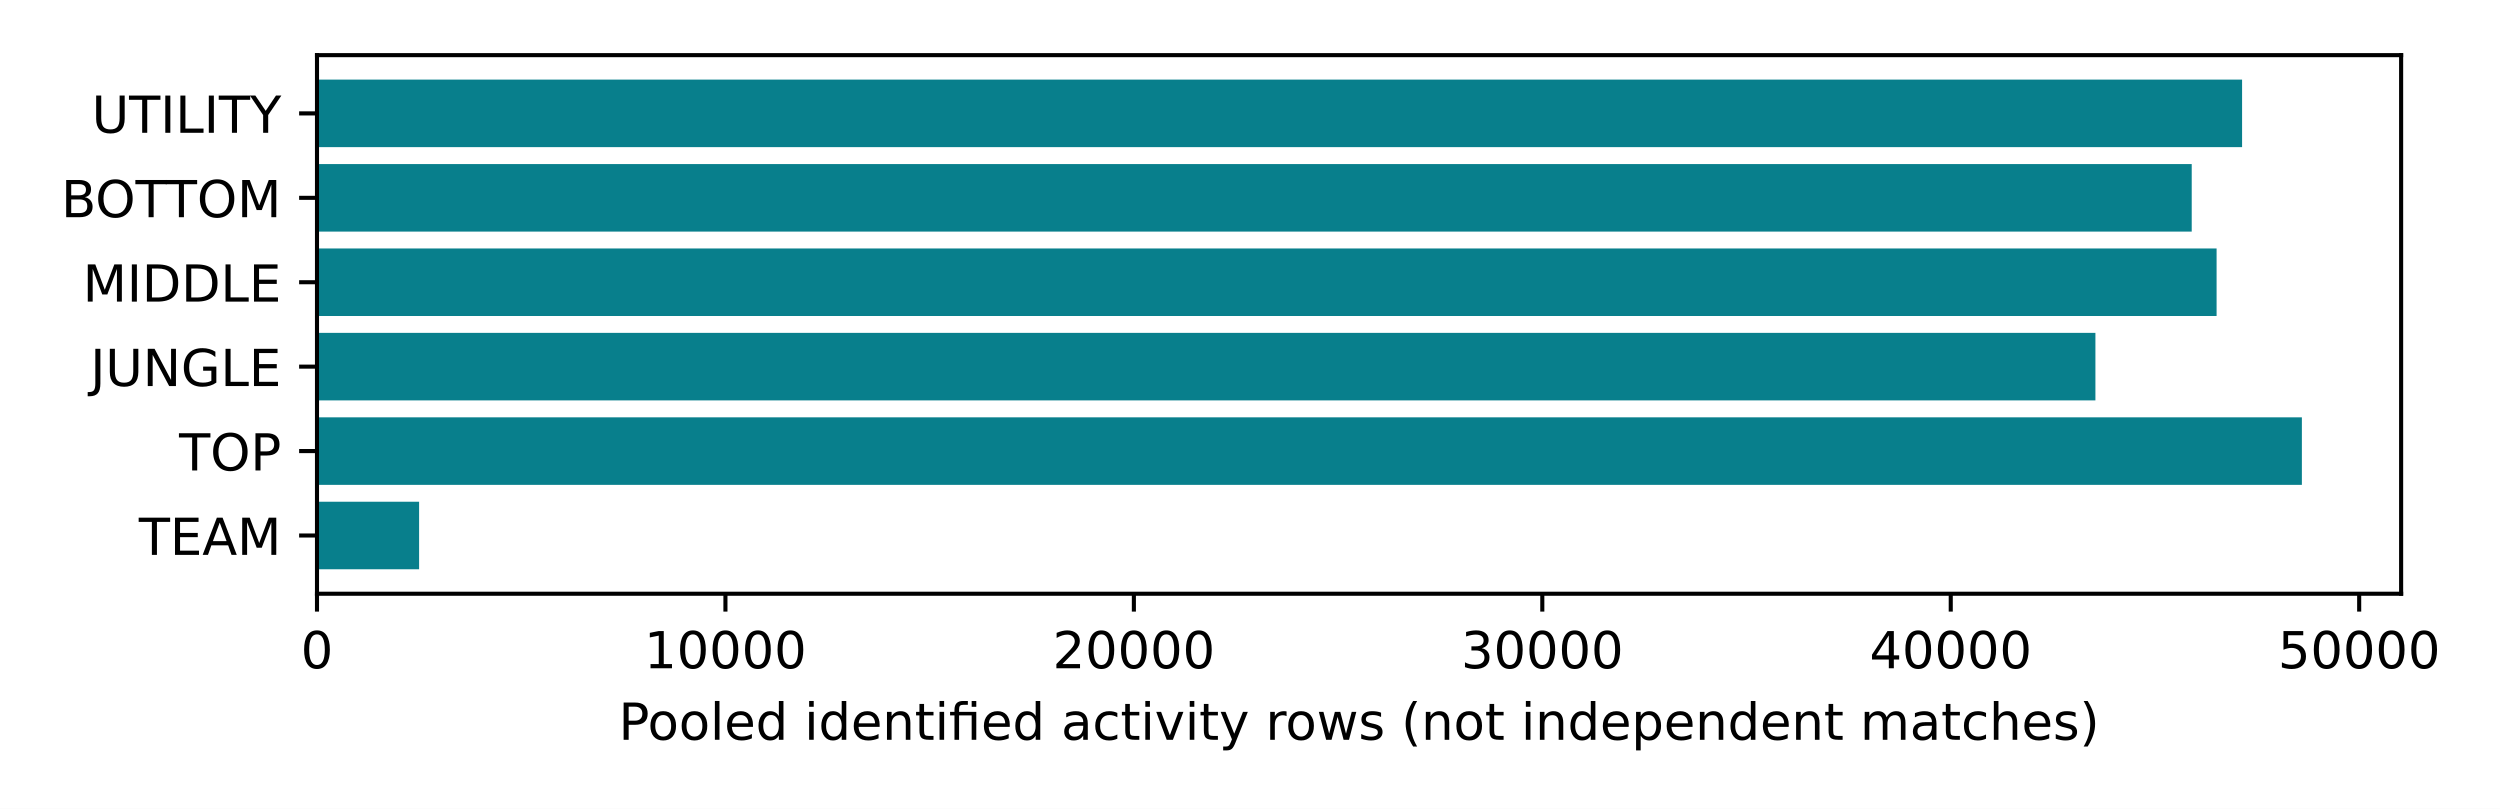
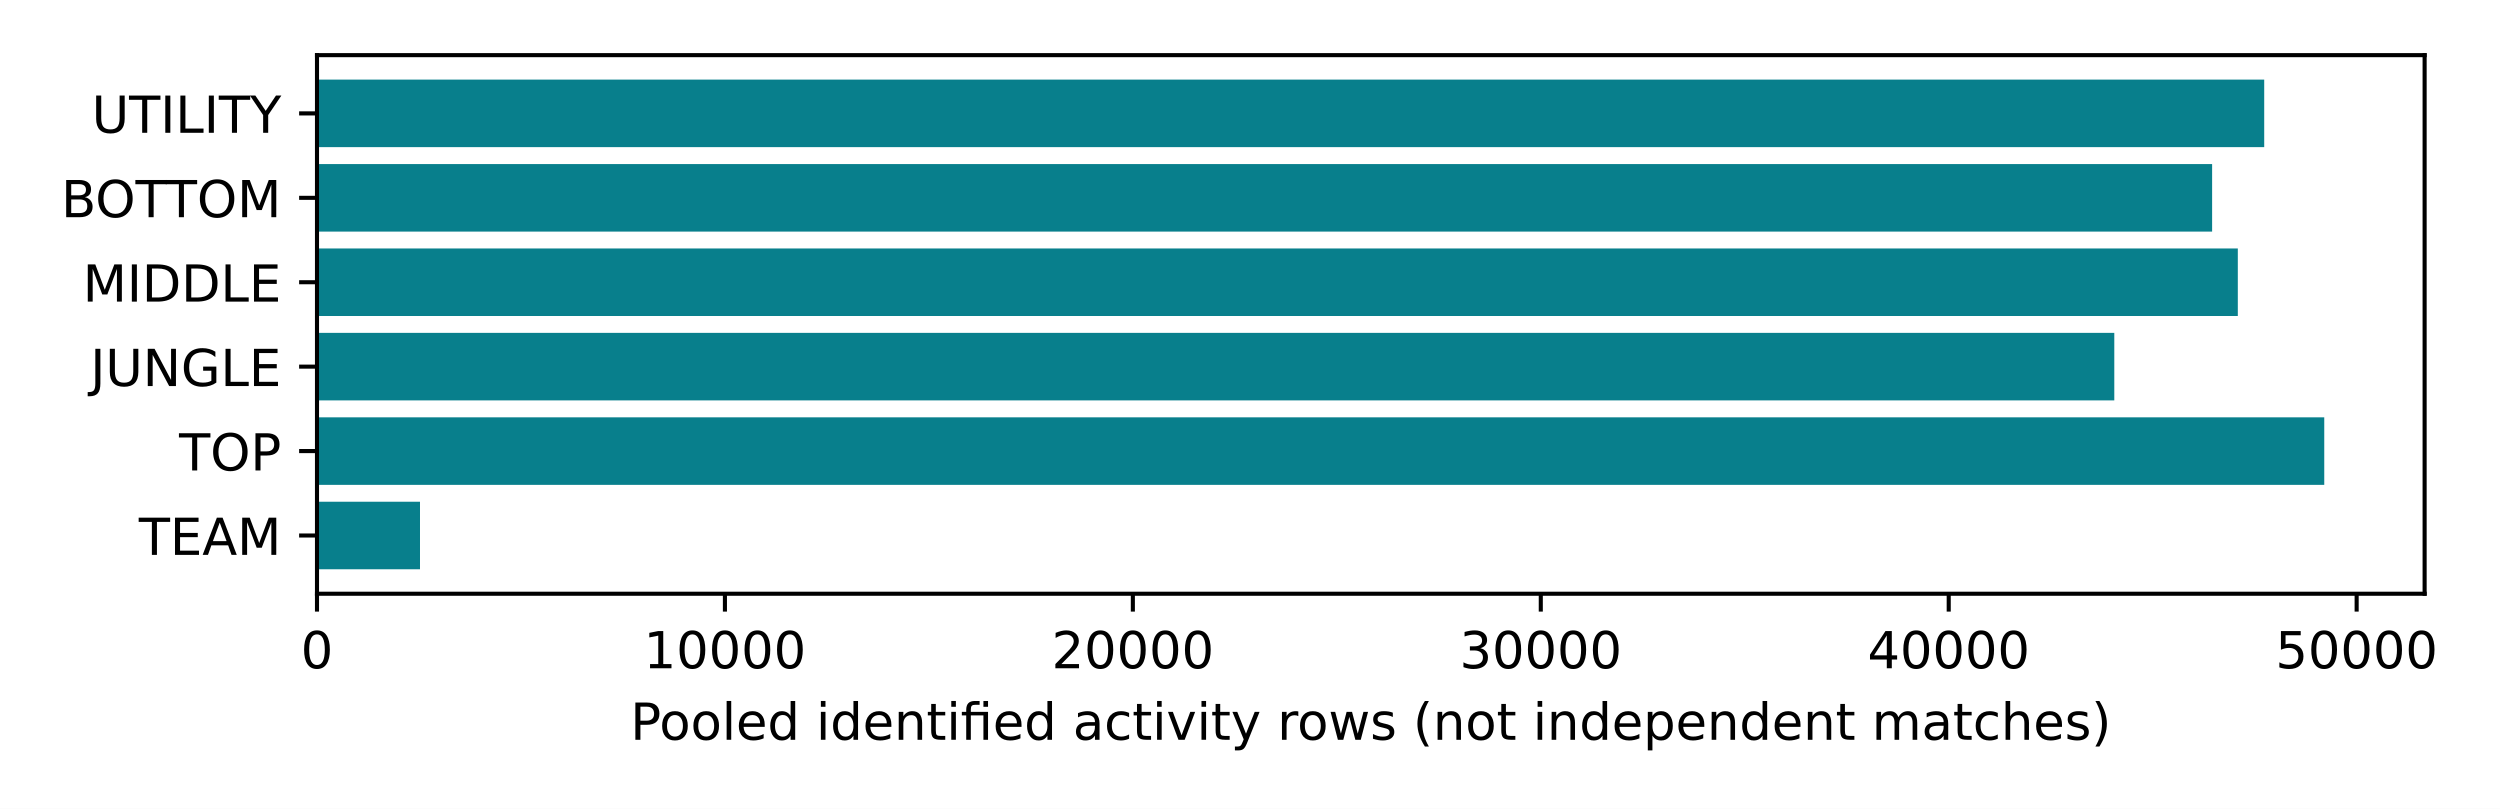
<svg xmlns="http://www.w3.org/2000/svg" xmlns:xlink="http://www.w3.org/1999/xlink" width="489.6pt" height="158.4pt" viewBox="0 0 489.6 158.4" version="1.1">
  <defs>
    <style type="text/css">*{stroke-linejoin: round; stroke-linecap: butt}</style>
  </defs>
  <g id="figure_1">
    <g id="patch_1">
-       <path d="M 0 158.4  L 489.6 158.4  L 489.6 0  L 0 0  z " style="fill: #ffffff" />
+       <path d="M 0 158.4 L 489.6 158.4 L 489.6 0 L 0 0 z " style="fill: #ffffff" />
    </g>
    <g id="axes_1">
      <g id="patch_2">
-         <path d="M 62.08 116.278  L 470.236 116.278  L 470.236 10.8  L 62.08 10.8  z " style="fill: #ffffff" />
+         <path d="M 62.08 116.278 L 474.837 116.278 L 474.837 10.8 L 62.08 10.8 z " style="fill: #ffffff" />
      </g>
      <g id="patch_3">
-         <path d="M 62.08 111.483  L 82.077 111.483  L 82.077 98.257  L 62.08 98.257  z " clip-path="url(#p1e06b8dd03)" style="fill: #087f8c" />
+         <path d="M 62.08 111.483 L 82.252 111.483 L 82.252 98.257 L 62.08 98.257 z " clip-path="url(#p175fd7bb13)" style="fill: #087f8c" />
      </g>
      <g id="patch_4">
-         <path d="M 62.08 94.951  L 450.8 94.951  L 450.8 81.725  L 62.08 81.725  z " clip-path="url(#p1e06b8dd03)" style="fill: #087f8c" />
+         <path d="M 62.08 94.951 L 455.182 94.951 L 455.182 81.725 L 62.08 81.725 z " clip-path="url(#p175fd7bb13)" style="fill: #087f8c" />
      </g>
      <g id="patch_5">
-         <path d="M 62.08 78.418  L 410.366 78.418  L 410.366 65.192  L 62.08 65.192  z " clip-path="url(#p1e06b8dd03)" style="fill: #087f8c" />
+         <path d="M 62.08 78.418 L 414.063 78.418 L 414.063 65.192 L 62.08 65.192 z " clip-path="url(#p175fd7bb13)" style="fill: #087f8c" />
      </g>
      <g id="patch_6">
-         <path d="M 62.08 61.886  L 434.098 61.886  L 434.098 48.66  L 62.08 48.66  z " clip-path="url(#p1e06b8dd03)" style="fill: #087f8c" />
+         <path d="M 62.08 61.886 L 438.254 61.886 L 438.254 48.66 L 62.08 48.66 z " clip-path="url(#p175fd7bb13)" style="fill: #087f8c" />
      </g>
      <g id="patch_7">
-         <path d="M 62.08 45.353  L 429.227 45.353  L 429.227 32.127  L 62.08 32.127  z " clip-path="url(#p1e06b8dd03)" style="fill: #087f8c" />
+         <path d="M 62.08 45.353 L 433.221 45.353 L 433.221 32.127 L 62.08 32.127 z " clip-path="url(#p175fd7bb13)" style="fill: #087f8c" />
      </g>
      <g id="patch_8">
-         <path d="M 62.08 28.82  L 439.089 28.82  L 439.089 15.594  L 62.08 15.594  z " clip-path="url(#p1e06b8dd03)" style="fill: #087f8c" />
+         <path d="M 62.08 28.82 L 443.423 28.82 L 443.423 15.594 L 62.08 15.594 z " clip-path="url(#p175fd7bb13)" style="fill: #087f8c" />
      </g>
      <g id="matplotlib.axis_1">
        <g id="xtick_1">
          <g id="line2d_1">
            <defs>
-               <path id="m4a1b7de759" d="M 0 0  L 0 3.5  " style="stroke: #000000; stroke-width: 0.8" />
+               <path id="mbc83da4bed" d="M 0 0 L 0 3.5 " style="stroke: #000000; stroke-width: 0.8" />
            </defs>
            <g>
-               <use xlink:href="#m4a1b7de759" x="62.08" y="116.278" style="stroke: #000000; stroke-width: 0.8" />
+               <use xlink:href="#mbc83da4bed" x="62.08" y="116.278" style="stroke: #000000; stroke-width: 0.8" />
            </g>
          </g>
          <g id="text_1">
            <g transform="translate(58.89875 130.8753) scale(0.1 -0.1)">
              <defs>
-                 <path id="DejaVuSans-13" d="M 2034 4250  Q 1547 4250 1301 3770  Q 1056 3291 1056 2328  Q 1056 1369 1301 889  Q 1547 409 2034 409  Q 2525 409 2770 889  Q 3016 1369 3016 2328  Q 3016 3291 2770 3770  Q 2525 4250 2034 4250  z M 2034 4750  Q 2819 4750 3233 4129  Q 3647 3509 3647 2328  Q 3647 1150 3233 529  Q 2819 -91 2034 -91  Q 1250 -91 836 529  Q 422 1150 422 2328  Q 422 3509 836 4129  Q 1250 4750 2034 4750  z " transform="scale(0.015625)" />
+                 <path id="DejaVuSans-13" d="M 2034 4250 Q 1547 4250 1301 3770 Q 1056 3291 1056 2328 Q 1056 1369 1301 889 Q 1547 409 2034 409 Q 2525 409 2770 889 Q 3016 1369 3016 2328 Q 3016 3291 2770 3770 Q 2525 4250 2034 4250 z M 2034 4750 Q 2819 4750 3233 4129 Q 3647 3509 3647 2328 Q 3647 1150 3233 529 Q 2819 -91 2034 -91 Q 1250 -91 836 529 Q 422 1150 422 2328 Q 422 3509 836 4129 Q 1250 4750 2034 4750 z " transform="scale(0.015625)" />
              </defs>
              <use xlink:href="#DejaVuSans-13" />
            </g>
          </g>
        </g>
        <g id="xtick_2">
          <g id="line2d_2">
            <g>
-               <use xlink:href="#m4a1b7de759" x="142.068" y="116.278" style="stroke: #000000; stroke-width: 0.8" />
+               <use xlink:href="#mbc83da4bed" x="141.969" y="116.278" style="stroke: #000000; stroke-width: 0.8" />
            </g>
          </g>
          <g id="text_2">
-             <g transform="translate(126.1622 130.8753) scale(0.1 -0.1)">
-               <defs>
-                 <path id="DejaVuSans-14" d="M 794 531  L 1825 531  L 1825 4091  L 703 3866  L 703 4441  L 1819 4666  L 2450 4666  L 2450 531  L 3481 531  L 3481 0  L 794 0  L 794 531  z " transform="scale(0.015625)" />
+             <g transform="translate(126.0628 130.8753) scale(0.1 -0.1)">
+               <defs>
+                 <path id="DejaVuSans-14" d="M 794 531 L 1825 531 L 1825 4091 L 703 3866 L 703 4441 L 1819 4666 L 2450 4666 L 2450 531 L 3481 531 L 3481 0 L 794 0 L 794 531 z " transform="scale(0.015625)" />
              </defs>
              <use xlink:href="#DejaVuSans-14" />
              <use xlink:href="#DejaVuSans-13" transform="translate(63.625 0)" />
              <use xlink:href="#DejaVuSans-13" transform="translate(127.25 0)" />
              <use xlink:href="#DejaVuSans-13" transform="translate(190.875 0)" />
              <use xlink:href="#DejaVuSans-13" transform="translate(254.5 0)" />
            </g>
          </g>
        </g>
        <g id="xtick_3">
          <g id="line2d_3">
            <g>
-               <use xlink:href="#m4a1b7de759" x="222.057" y="116.278" style="stroke: #000000; stroke-width: 0.8" />
+               <use xlink:href="#mbc83da4bed" x="221.858" y="116.278" style="stroke: #000000; stroke-width: 0.8" />
            </g>
          </g>
          <g id="text_3">
-             <g transform="translate(206.1506 130.8753) scale(0.1 -0.1)">
-               <defs>
-                 <path id="DejaVuSans-15" d="M 1228 531  L 3431 531  L 3431 0  L 469 0  L 469 531  Q 828 903 1448 1529  Q 2069 2156 2228 2338  Q 2531 2678 2651 2914  Q 2772 3150 2772 3378  Q 2772 3750 2511 3984  Q 2250 4219 1831 4219  Q 1534 4219 1204 4116  Q 875 4013 500 3803  L 500 4441  Q 881 4594 1212 4672  Q 1544 4750 1819 4750  Q 2544 4750 2975 4387  Q 3406 4025 3406 3419  Q 3406 3131 3298 2873  Q 3191 2616 2906 2266  Q 2828 2175 2409 1742  Q 1991 1309 1228 531  z " transform="scale(0.015625)" />
+             <g transform="translate(205.9519 130.8753) scale(0.1 -0.1)">
+               <defs>
+                 <path id="DejaVuSans-15" d="M 1228 531 L 3431 531 L 3431 0 L 469 0 L 469 531 Q 828 903 1448 1529 Q 2069 2156 2228 2338 Q 2531 2678 2651 2914 Q 2772 3150 2772 3378 Q 2772 3750 2511 3984 Q 2250 4219 1831 4219 Q 1534 4219 1204 4116 Q 875 4013 500 3803 L 500 4441 Q 881 4594 1212 4672 Q 1544 4750 1819 4750 Q 2544 4750 2975 4387 Q 3406 4025 3406 3419 Q 3406 3131 3298 2873 Q 3191 2616 2906 2266 Q 2828 2175 2409 1742 Q 1991 1309 1228 531 z " transform="scale(0.015625)" />
              </defs>
              <use xlink:href="#DejaVuSans-15" />
              <use xlink:href="#DejaVuSans-13" transform="translate(63.625 0)" />
              <use xlink:href="#DejaVuSans-13" transform="translate(127.25 0)" />
              <use xlink:href="#DejaVuSans-13" transform="translate(190.875 0)" />
              <use xlink:href="#DejaVuSans-13" transform="translate(254.5 0)" />
            </g>
          </g>
        </g>
        <g id="xtick_4">
          <g id="line2d_4">
            <g>
-               <use xlink:href="#m4a1b7de759" x="302.045" y="116.278" style="stroke: #000000; stroke-width: 0.8" />
+               <use xlink:href="#mbc83da4bed" x="301.747" y="116.278" style="stroke: #000000; stroke-width: 0.8" />
            </g>
          </g>
          <g id="text_4">
-             <g transform="translate(286.139 130.8753) scale(0.1 -0.1)">
-               <defs>
-                 <path id="DejaVuSans-16" d="M 2597 2516  Q 3050 2419 3304 2112  Q 3559 1806 3559 1356  Q 3559 666 3084 287  Q 2609 -91 1734 -91  Q 1441 -91 1130 -33  Q 819 25 488 141  L 488 750  Q 750 597 1062 519  Q 1375 441 1716 441  Q 2309 441 2620 675  Q 2931 909 2931 1356  Q 2931 1769 2642 2001  Q 2353 2234 1838 2234  L 1294 2234  L 1294 2753  L 1863 2753  Q 2328 2753 2575 2939  Q 2822 3125 2822 3475  Q 2822 3834 2567 4026  Q 2313 4219 1838 4219  Q 1578 4219 1281 4162  Q 984 4106 628 3988  L 628 4550  Q 988 4650 1302 4700  Q 1616 4750 1894 4750  Q 2613 4750 3031 4423  Q 3450 4097 3450 3541  Q 3450 3153 3228 2886  Q 3006 2619 2597 2516  z " transform="scale(0.015625)" />
+             <g transform="translate(285.841 130.8753) scale(0.1 -0.1)">
+               <defs>
+                 <path id="DejaVuSans-16" d="M 2597 2516 Q 3050 2419 3304 2112 Q 3559 1806 3559 1356 Q 3559 666 3084 287 Q 2609 -91 1734 -91 Q 1441 -91 1130 -33 Q 819 25 488 141 L 488 750 Q 750 597 1062 519 Q 1375 441 1716 441 Q 2309 441 2620 675 Q 2931 909 2931 1356 Q 2931 1769 2642 2001 Q 2353 2234 1838 2234 L 1294 2234 L 1294 2753 L 1863 2753 Q 2328 2753 2575 2939 Q 2822 3125 2822 3475 Q 2822 3834 2567 4026 Q 2313 4219 1838 4219 Q 1578 4219 1281 4162 Q 984 4106 628 3988 L 628 4550 Q 988 4650 1302 4700 Q 1616 4750 1894 4750 Q 2613 4750 3031 4423 Q 3450 4097 3450 3541 Q 3450 3153 3228 2886 Q 3006 2619 2597 2516 z " transform="scale(0.015625)" />
              </defs>
              <use xlink:href="#DejaVuSans-16" />
              <use xlink:href="#DejaVuSans-13" transform="translate(63.625 0)" />
              <use xlink:href="#DejaVuSans-13" transform="translate(127.25 0)" />
              <use xlink:href="#DejaVuSans-13" transform="translate(190.875 0)" />
              <use xlink:href="#DejaVuSans-13" transform="translate(254.5 0)" />
            </g>
          </g>
        </g>
        <g id="xtick_5">
          <g id="line2d_5">
            <g>
-               <use xlink:href="#m4a1b7de759" x="382.034" y="116.278" style="stroke: #000000; stroke-width: 0.8" />
+               <use xlink:href="#mbc83da4bed" x="381.636" y="116.278" style="stroke: #000000; stroke-width: 0.8" />
            </g>
          </g>
          <g id="text_5">
-             <g transform="translate(366.1275 130.8753) scale(0.1 -0.1)">
-               <defs>
-                 <path id="DejaVuSans-17" d="M 2419 4116  L 825 1625  L 2419 1625  L 2419 4116  z M 2253 4666  L 3047 4666  L 3047 1625  L 3713 1625  L 3713 1100  L 3047 1100  L 3047 0  L 2419 0  L 2419 1100  L 313 1100  L 313 1709  L 2253 4666  z " transform="scale(0.015625)" />
+             <g transform="translate(365.7301 130.8753) scale(0.1 -0.1)">
+               <defs>
+                 <path id="DejaVuSans-17" d="M 2419 4116 L 825 1625 L 2419 1625 L 2419 4116 z M 2253 4666 L 3047 4666 L 3047 1625 L 3713 1625 L 3713 1100 L 3047 1100 L 3047 0 L 2419 0 L 2419 1100 L 313 1100 L 313 1709 L 2253 4666 z " transform="scale(0.015625)" />
              </defs>
              <use xlink:href="#DejaVuSans-17" />
              <use xlink:href="#DejaVuSans-13" transform="translate(63.625 0)" />
              <use xlink:href="#DejaVuSans-13" transform="translate(127.25 0)" />
              <use xlink:href="#DejaVuSans-13" transform="translate(190.875 0)" />
              <use xlink:href="#DejaVuSans-13" transform="translate(254.5 0)" />
            </g>
          </g>
        </g>
        <g id="xtick_6">
          <g id="line2d_6">
            <g>
-               <use xlink:href="#m4a1b7de759" x="462.022" y="116.278" style="stroke: #000000; stroke-width: 0.8" />
+               <use xlink:href="#mbc83da4bed" x="461.525" y="116.278" style="stroke: #000000; stroke-width: 0.8" />
            </g>
          </g>
          <g id="text_6">
-             <g transform="translate(446.1159 130.8753) scale(0.1 -0.1)">
-               <defs>
-                 <path id="DejaVuSans-18" d="M 691 4666  L 3169 4666  L 3169 4134  L 1269 4134  L 1269 2991  Q 1406 3038 1543 3061  Q 1681 3084 1819 3084  Q 2600 3084 3056 2656  Q 3513 2228 3513 1497  Q 3513 744 3044 326  Q 2575 -91 1722 -91  Q 1428 -91 1123 -41  Q 819 9 494 109  L 494 744  Q 775 591 1075 516  Q 1375 441 1709 441  Q 2250 441 2565 725  Q 2881 1009 2881 1497  Q 2881 1984 2565 2268  Q 2250 2553 1709 2553  Q 1456 2553 1204 2497  Q 953 2441 691 2322  L 691 4666  z " transform="scale(0.015625)" />
+             <g transform="translate(445.6192 130.8753) scale(0.1 -0.1)">
+               <defs>
+                 <path id="DejaVuSans-18" d="M 691 4666 L 3169 4666 L 3169 4134 L 1269 4134 L 1269 2991 Q 1406 3038 1543 3061 Q 1681 3084 1819 3084 Q 2600 3084 3056 2656 Q 3513 2228 3513 1497 Q 3513 744 3044 326 Q 2575 -91 1722 -91 Q 1428 -91 1123 -41 Q 819 9 494 109 L 494 744 Q 775 591 1075 516 Q 1375 441 1709 441 Q 2250 441 2565 725 Q 2881 1009 2881 1497 Q 2881 1984 2565 2268 Q 2250 2553 1709 2553 Q 1456 2553 1204 2497 Q 953 2441 691 2322 L 691 4666 z " transform="scale(0.015625)" />
              </defs>
              <use xlink:href="#DejaVuSans-18" />
              <use xlink:href="#DejaVuSans-13" transform="translate(63.625 0)" />
              <use xlink:href="#DejaVuSans-13" transform="translate(127.25 0)" />
              <use xlink:href="#DejaVuSans-13" transform="translate(190.875 0)" />
              <use xlink:href="#DejaVuSans-13" transform="translate(254.5 0)" />
            </g>
          </g>
        </g>
        <g id="text_7">
-           <g transform="translate(121.1501 144.8761) scale(0.1 -0.1)">
+           <g transform="translate(123.4509 144.8761) scale(0.1 -0.1)">
            <defs>
-               <path id="DejaVuSans-33" d="M 1259 4147  L 1259 2394  L 2053 2394  Q 2494 2394 2734 2622  Q 2975 2850 2975 3272  Q 2975 3691 2734 3919  Q 2494 4147 2053 4147  L 1259 4147  z M 628 4666  L 2053 4666  Q 2838 4666 3239 4311  Q 3641 3956 3641 3272  Q 3641 2581 3239 2228  Q 2838 1875 2053 1875  L 1259 1875  L 1259 0  L 628 0  L 628 4666  z " transform="scale(0.015625)" />
-               <path id="DejaVuSans-52" d="M 1959 3097  Q 1497 3097 1228 2736  Q 959 2375 959 1747  Q 959 1119 1226 758  Q 1494 397 1959 397  Q 2419 397 2687 759  Q 2956 1122 2956 1747  Q 2956 2369 2687 2733  Q 2419 3097 1959 3097  z M 1959 3584  Q 2709 3584 3137 3096  Q 3566 2609 3566 1747  Q 3566 888 3137 398  Q 2709 -91 1959 -91  Q 1206 -91 779 398  Q 353 888 353 1747  Q 353 2609 779 3096  Q 1206 3584 1959 3584  z " transform="scale(0.015625)" />
-               <path id="DejaVuSans-4f" d="M 603 4863  L 1178 4863  L 1178 0  L 603 0  L 603 4863  z " transform="scale(0.015625)" />
-               <path id="DejaVuSans-48" d="M 3597 1894  L 3597 1613  L 953 1613  Q 991 1019 1311 708  Q 1631 397 2203 397  Q 2534 397 2845 478  Q 3156 559 3463 722  L 3463 178  Q 3153 47 2828 -22  Q 2503 -91 2169 -91  Q 1331 -91 842 396  Q 353 884 353 1716  Q 353 2575 817 3079  Q 1281 3584 2069 3584  Q 2775 3584 3186 3129  Q 3597 2675 3597 1894  z M 3022 2063  Q 3016 2534 2758 2815  Q 2500 3097 2075 3097  Q 1594 3097 1305 2825  Q 1016 2553 972 2059  L 3022 2063  z " transform="scale(0.015625)" />
-               <path id="DejaVuSans-47" d="M 2906 2969  L 2906 4863  L 3481 4863  L 3481 0  L 2906 0  L 2906 525  Q 2725 213 2448 61  Q 2172 -91 1784 -91  Q 1150 -91 751 415  Q 353 922 353 1747  Q 353 2572 751 3078  Q 1150 3584 1784 3584  Q 2172 3584 2448 3432  Q 2725 3281 2906 2969  z M 947 1747  Q 947 1113 1208 752  Q 1469 391 1925 391  Q 2381 391 2643 752  Q 2906 1113 2906 1747  Q 2906 2381 2643 2742  Q 2381 3103 1925 3103  Q 1469 3103 1208 2742  Q 947 2381 947 1747  z " transform="scale(0.015625)" />
+               <path id="DejaVuSans-33" d="M 1259 4147 L 1259 2394 L 2053 2394 Q 2494 2394 2734 2622 Q 2975 2850 2975 3272 Q 2975 3691 2734 3919 Q 2494 4147 2053 4147 L 1259 4147 z M 628 4666 L 2053 4666 Q 2838 4666 3239 4311 Q 3641 3956 3641 3272 Q 3641 2581 3239 2228 Q 2838 1875 2053 1875 L 1259 1875 L 1259 0 L 628 0 L 628 4666 z " transform="scale(0.015625)" />
+               <path id="DejaVuSans-52" d="M 1959 3097 Q 1497 3097 1228 2736 Q 959 2375 959 1747 Q 959 1119 1226 758 Q 1494 397 1959 397 Q 2419 397 2687 759 Q 2956 1122 2956 1747 Q 2956 2369 2687 2733 Q 2419 3097 1959 3097 z M 1959 3584 Q 2709 3584 3137 3096 Q 3566 2609 3566 1747 Q 3566 888 3137 398 Q 2709 -91 1959 -91 Q 1206 -91 779 398 Q 353 888 353 1747 Q 353 2609 779 3096 Q 1206 3584 1959 3584 z " transform="scale(0.015625)" />
+               <path id="DejaVuSans-4f" d="M 603 4863 L 1178 4863 L 1178 0 L 603 0 L 603 4863 z " transform="scale(0.015625)" />
+               <path id="DejaVuSans-48" d="M 3597 1894 L 3597 1613 L 953 1613 Q 991 1019 1311 708 Q 1631 397 2203 397 Q 2534 397 2845 478 Q 3156 559 3463 722 L 3463 178 Q 3153 47 2828 -22 Q 2503 -91 2169 -91 Q 1331 -91 842 396 Q 353 884 353 1716 Q 353 2575 817 3079 Q 1281 3584 2069 3584 Q 2775 3584 3186 3129 Q 3597 2675 3597 1894 z M 3022 2063 Q 3016 2534 2758 2815 Q 2500 3097 2075 3097 Q 1594 3097 1305 2825 Q 1016 2553 972 2059 L 3022 2063 z " transform="scale(0.015625)" />
+               <path id="DejaVuSans-47" d="M 2906 2969 L 2906 4863 L 3481 4863 L 3481 0 L 2906 0 L 2906 525 Q 2725 213 2448 61 Q 2172 -91 1784 -91 Q 1150 -91 751 415 Q 353 922 353 1747 Q 353 2572 751 3078 Q 1150 3584 1784 3584 Q 2172 3584 2448 3432 Q 2725 3281 2906 2969 z M 947 1747 Q 947 1113 1208 752 Q 1469 391 1925 391 Q 2381 391 2643 752 Q 2906 1113 2906 1747 Q 2906 2381 2643 2742 Q 2381 3103 1925 3103 Q 1469 3103 1208 2742 Q 947 2381 947 1747 z " transform="scale(0.015625)" />
              <path id="DejaVuSans-3" transform="scale(0.015625)" />
-               <path id="DejaVuSans-4c" d="M 603 3500  L 1178 3500  L 1178 0  L 603 0  L 603 3500  z M 603 4863  L 1178 4863  L 1178 4134  L 603 4134  L 603 4863  z " transform="scale(0.015625)" />
-               <path id="DejaVuSans-51" d="M 3513 2113  L 3513 0  L 2938 0  L 2938 2094  Q 2938 2591 2744 2837  Q 2550 3084 2163 3084  Q 1697 3084 1428 2787  Q 1159 2491 1159 1978  L 1159 0  L 581 0  L 581 3500  L 1159 3500  L 1159 2956  Q 1366 3272 1645 3428  Q 1925 3584 2291 3584  Q 2894 3584 3203 3211  Q 3513 2838 3513 2113  z " transform="scale(0.015625)" />
-               <path id="DejaVuSans-57" d="M 1172 4494  L 1172 3500  L 2356 3500  L 2356 3053  L 1172 3053  L 1172 1153  Q 1172 725 1289 603  Q 1406 481 1766 481  L 2356 481  L 2356 0  L 1766 0  Q 1100 0 847 248  Q 594 497 594 1153  L 594 3053  L 172 3053  L 172 3500  L 594 3500  L 594 4494  L 1172 4494  z " transform="scale(0.015625)" />
-               <path id="DejaVuSans-13af" d="M 3431 3500  L 3431 0  L 2853 0  L 2853 3053  L 1275 3053  L 1275 0  L 697 0  L 697 3053  L 147 3053  L 147 3500  L 697 3500  L 697 3744  Q 697 4316 967 4589  Q 1238 4863 1797 4863  L 2375 4863  L 2375 4384  L 1825 4384  Q 1516 4384 1395 4259  Q 1275 4134 1275 3809  L 1275 3500  L 3431 3500  z M 2853 4856  L 3431 4856  L 3431 4128  L 2853 4128  L 2853 4856  z " transform="scale(0.015625)" />
-               <path id="DejaVuSans-44" d="M 2194 1759  Q 1497 1759 1228 1600  Q 959 1441 959 1056  Q 959 750 1161 570  Q 1363 391 1709 391  Q 2188 391 2477 730  Q 2766 1069 2766 1631  L 2766 1759  L 2194 1759  z M 3341 1997  L 3341 0  L 2766 0  L 2766 531  Q 2569 213 2275 61  Q 1981 -91 1556 -91  Q 1019 -91 701 211  Q 384 513 384 1019  Q 384 1609 779 1909  Q 1175 2209 1959 2209  L 2766 2209  L 2766 2266  Q 2766 2663 2505 2880  Q 2244 3097 1772 3097  Q 1472 3097 1187 3025  Q 903 2953 641 2809  L 641 3341  Q 956 3463 1253 3523  Q 1550 3584 1831 3584  Q 2591 3584 2966 3190  Q 3341 2797 3341 1997  z " transform="scale(0.015625)" />
-               <path id="DejaVuSans-46" d="M 3122 3366  L 3122 2828  Q 2878 2963 2633 3030  Q 2388 3097 2138 3097  Q 1578 3097 1268 2742  Q 959 2388 959 1747  Q 959 1106 1268 751  Q 1578 397 2138 397  Q 2388 397 2633 464  Q 2878 531 3122 666  L 3122 134  Q 2881 22 2623 -34  Q 2366 -91 2075 -91  Q 1284 -91 818 406  Q 353 903 353 1747  Q 353 2603 823 3093  Q 1294 3584 2113 3584  Q 2378 3584 2631 3529  Q 2884 3475 3122 3366  z " transform="scale(0.015625)" />
-               <path id="DejaVuSans-59" d="M 191 3500  L 800 3500  L 1894 563  L 2988 3500  L 3597 3500  L 2284 0  L 1503 0  L 191 3500  z " transform="scale(0.015625)" />
-               <path id="DejaVuSans-5c" d="M 2059 -325  Q 1816 -950 1584 -1140  Q 1353 -1331 966 -1331  L 506 -1331  L 506 -850  L 844 -850  Q 1081 -850 1212 -737  Q 1344 -625 1503 -206  L 1606 56  L 191 3500  L 800 3500  L 1894 763  L 2988 3500  L 3597 3500  L 2059 -325  z " transform="scale(0.015625)" />
-               <path id="DejaVuSans-55" d="M 2631 2963  Q 2534 3019 2420 3045  Q 2306 3072 2169 3072  Q 1681 3072 1420 2755  Q 1159 2438 1159 1844  L 1159 0  L 581 0  L 581 3500  L 1159 3500  L 1159 2956  Q 1341 3275 1631 3429  Q 1922 3584 2338 3584  Q 2397 3584 2469 3576  Q 2541 3569 2628 3553  L 2631 2963  z " transform="scale(0.015625)" />
-               <path id="DejaVuSans-5a" d="M 269 3500  L 844 3500  L 1563 769  L 2278 3500  L 2956 3500  L 3675 769  L 4391 3500  L 4966 3500  L 4050 0  L 3372 0  L 2619 2869  L 1863 0  L 1184 0  L 269 3500  z " transform="scale(0.015625)" />
-               <path id="DejaVuSans-56" d="M 2834 3397  L 2834 2853  Q 2591 2978 2328 3040  Q 2066 3103 1784 3103  Q 1356 3103 1142 2972  Q 928 2841 928 2578  Q 928 2378 1081 2264  Q 1234 2150 1697 2047  L 1894 2003  Q 2506 1872 2764 1633  Q 3022 1394 3022 966  Q 3022 478 2636 193  Q 2250 -91 1575 -91  Q 1294 -91 989 -36  Q 684 19 347 128  L 347 722  Q 666 556 975 473  Q 1284 391 1588 391  Q 1994 391 2212 530  Q 2431 669 2431 922  Q 2431 1156 2273 1281  Q 2116 1406 1581 1522  L 1381 1569  Q 847 1681 609 1914  Q 372 2147 372 2553  Q 372 3047 722 3315  Q 1072 3584 1716 3584  Q 2034 3584 2315 3537  Q 2597 3491 2834 3397  z " transform="scale(0.015625)" />
-               <path id="DejaVuSans-b" d="M 1984 4856  Q 1566 4138 1362 3434  Q 1159 2731 1159 2009  Q 1159 1288 1364 580  Q 1569 -128 1984 -844  L 1484 -844  Q 1016 -109 783 600  Q 550 1309 550 2009  Q 550 2706 781 3412  Q 1013 4119 1484 4856  L 1984 4856  z " transform="scale(0.015625)" />
-               <path id="DejaVuSans-53" d="M 1159 525  L 1159 -1331  L 581 -1331  L 581 3500  L 1159 3500  L 1159 2969  Q 1341 3281 1617 3432  Q 1894 3584 2278 3584  Q 2916 3584 3314 3078  Q 3713 2572 3713 1747  Q 3713 922 3314 415  Q 2916 -91 2278 -91  Q 1894 -91 1617 61  Q 1341 213 1159 525  z M 3116 1747  Q 3116 2381 2855 2742  Q 2594 3103 2138 3103  Q 1681 3103 1420 2742  Q 1159 2381 1159 1747  Q 1159 1113 1420 752  Q 1681 391 2138 391  Q 2594 391 2855 752  Q 3116 1113 3116 1747  z " transform="scale(0.015625)" />
-               <path id="DejaVuSans-50" d="M 3328 2828  Q 3544 3216 3844 3400  Q 4144 3584 4550 3584  Q 5097 3584 5394 3201  Q 5691 2819 5691 2113  L 5691 0  L 5113 0  L 5113 2094  Q 5113 2597 4934 2840  Q 4756 3084 4391 3084  Q 3944 3084 3684 2787  Q 3425 2491 3425 1978  L 3425 0  L 2847 0  L 2847 2094  Q 2847 2600 2669 2842  Q 2491 3084 2119 3084  Q 1678 3084 1418 2786  Q 1159 2488 1159 1978  L 1159 0  L 581 0  L 581 3500  L 1159 3500  L 1159 2956  Q 1356 3278 1631 3431  Q 1906 3584 2284 3584  Q 2666 3584 2933 3390  Q 3200 3197 3328 2828  z " transform="scale(0.015625)" />
-               <path id="DejaVuSans-4b" d="M 3513 2113  L 3513 0  L 2938 0  L 2938 2094  Q 2938 2591 2744 2837  Q 2550 3084 2163 3084  Q 1697 3084 1428 2787  Q 1159 2491 1159 1978  L 1159 0  L 581 0  L 581 4863  L 1159 4863  L 1159 2956  Q 1366 3272 1645 3428  Q 1925 3584 2291 3584  Q 2894 3584 3203 3211  Q 3513 2838 3513 2113  z " transform="scale(0.015625)" />
-               <path id="DejaVuSans-c" d="M 513 4856  L 1013 4856  Q 1481 4119 1714 3412  Q 1947 2706 1947 2009  Q 1947 1309 1714 600  Q 1481 -109 1013 -844  L 513 -844  Q 928 -128 1133 580  Q 1338 1288 1338 2009  Q 1338 2731 1133 3434  Q 928 4138 513 4856  z " transform="scale(0.015625)" />
+               <path id="DejaVuSans-4c" d="M 603 3500 L 1178 3500 L 1178 0 L 603 0 L 603 3500 z M 603 4863 L 1178 4863 L 1178 4134 L 603 4134 L 603 4863 z " transform="scale(0.015625)" />
+               <path id="DejaVuSans-51" d="M 3513 2113 L 3513 0 L 2938 0 L 2938 2094 Q 2938 2591 2744 2837 Q 2550 3084 2163 3084 Q 1697 3084 1428 2787 Q 1159 2491 1159 1978 L 1159 0 L 581 0 L 581 3500 L 1159 3500 L 1159 2956 Q 1366 3272 1645 3428 Q 1925 3584 2291 3584 Q 2894 3584 3203 3211 Q 3513 2838 3513 2113 z " transform="scale(0.015625)" />
+               <path id="DejaVuSans-57" d="M 1172 4494 L 1172 3500 L 2356 3500 L 2356 3053 L 1172 3053 L 1172 1153 Q 1172 725 1289 603 Q 1406 481 1766 481 L 2356 481 L 2356 0 L 1766 0 Q 1100 0 847 248 Q 594 497 594 1153 L 594 3053 L 172 3053 L 172 3500 L 594 3500 L 594 4494 L 1172 4494 z " transform="scale(0.015625)" />
+               <path id="DejaVuSans-13af" d="M 3431 3500 L 3431 0 L 2853 0 L 2853 3053 L 1275 3053 L 1275 0 L 697 0 L 697 3053 L 147 3053 L 147 3500 L 697 3500 L 697 3744 Q 697 4316 967 4589 Q 1238 4863 1797 4863 L 2375 4863 L 2375 4384 L 1825 4384 Q 1516 4384 1395 4259 Q 1275 4134 1275 3809 L 1275 3500 L 3431 3500 z M 2853 4856 L 3431 4856 L 3431 4128 L 2853 4128 L 2853 4856 z " transform="scale(0.015625)" />
+               <path id="DejaVuSans-44" d="M 2194 1759 Q 1497 1759 1228 1600 Q 959 1441 959 1056 Q 959 750 1161 570 Q 1363 391 1709 391 Q 2188 391 2477 730 Q 2766 1069 2766 1631 L 2766 1759 L 2194 1759 z M 3341 1997 L 3341 0 L 2766 0 L 2766 531 Q 2569 213 2275 61 Q 1981 -91 1556 -91 Q 1019 -91 701 211 Q 384 513 384 1019 Q 384 1609 779 1909 Q 1175 2209 1959 2209 L 2766 2209 L 2766 2266 Q 2766 2663 2505 2880 Q 2244 3097 1772 3097 Q 1472 3097 1187 3025 Q 903 2953 641 2809 L 641 3341 Q 956 3463 1253 3523 Q 1550 3584 1831 3584 Q 2591 3584 2966 3190 Q 3341 2797 3341 1997 z " transform="scale(0.015625)" />
+               <path id="DejaVuSans-46" d="M 3122 3366 L 3122 2828 Q 2878 2963 2633 3030 Q 2388 3097 2138 3097 Q 1578 3097 1268 2742 Q 959 2388 959 1747 Q 959 1106 1268 751 Q 1578 397 2138 397 Q 2388 397 2633 464 Q 2878 531 3122 666 L 3122 134 Q 2881 22 2623 -34 Q 2366 -91 2075 -91 Q 1284 -91 818 406 Q 353 903 353 1747 Q 353 2603 823 3093 Q 1294 3584 2113 3584 Q 2378 3584 2631 3529 Q 2884 3475 3122 3366 z " transform="scale(0.015625)" />
+               <path id="DejaVuSans-59" d="M 191 3500 L 800 3500 L 1894 563 L 2988 3500 L 3597 3500 L 2284 0 L 1503 0 L 191 3500 z " transform="scale(0.015625)" />
+               <path id="DejaVuSans-5c" d="M 2059 -325 Q 1816 -950 1584 -1140 Q 1353 -1331 966 -1331 L 506 -1331 L 506 -850 L 844 -850 Q 1081 -850 1212 -737 Q 1344 -625 1503 -206 L 1606 56 L 191 3500 L 800 3500 L 1894 763 L 2988 3500 L 3597 3500 L 2059 -325 z " transform="scale(0.015625)" />
+               <path id="DejaVuSans-55" d="M 2631 2963 Q 2534 3019 2420 3045 Q 2306 3072 2169 3072 Q 1681 3072 1420 2755 Q 1159 2438 1159 1844 L 1159 0 L 581 0 L 581 3500 L 1159 3500 L 1159 2956 Q 1341 3275 1631 3429 Q 1922 3584 2338 3584 Q 2397 3584 2469 3576 Q 2541 3569 2628 3553 L 2631 2963 z " transform="scale(0.015625)" />
+               <path id="DejaVuSans-5a" d="M 269 3500 L 844 3500 L 1563 769 L 2278 3500 L 2956 3500 L 3675 769 L 4391 3500 L 4966 3500 L 4050 0 L 3372 0 L 2619 2869 L 1863 0 L 1184 0 L 269 3500 z " transform="scale(0.015625)" />
+               <path id="DejaVuSans-56" d="M 2834 3397 L 2834 2853 Q 2591 2978 2328 3040 Q 2066 3103 1784 3103 Q 1356 3103 1142 2972 Q 928 2841 928 2578 Q 928 2378 1081 2264 Q 1234 2150 1697 2047 L 1894 2003 Q 2506 1872 2764 1633 Q 3022 1394 3022 966 Q 3022 478 2636 193 Q 2250 -91 1575 -91 Q 1294 -91 989 -36 Q 684 19 347 128 L 347 722 Q 666 556 975 473 Q 1284 391 1588 391 Q 1994 391 2212 530 Q 2431 669 2431 922 Q 2431 1156 2273 1281 Q 2116 1406 1581 1522 L 1381 1569 Q 847 1681 609 1914 Q 372 2147 372 2553 Q 372 3047 722 3315 Q 1072 3584 1716 3584 Q 2034 3584 2315 3537 Q 2597 3491 2834 3397 z " transform="scale(0.015625)" />
+               <path id="DejaVuSans-b" d="M 1984 4856 Q 1566 4138 1362 3434 Q 1159 2731 1159 2009 Q 1159 1288 1364 580 Q 1569 -128 1984 -844 L 1484 -844 Q 1016 -109 783 600 Q 550 1309 550 2009 Q 550 2706 781 3412 Q 1013 4119 1484 4856 L 1984 4856 z " transform="scale(0.015625)" />
+               <path id="DejaVuSans-53" d="M 1159 525 L 1159 -1331 L 581 -1331 L 581 3500 L 1159 3500 L 1159 2969 Q 1341 3281 1617 3432 Q 1894 3584 2278 3584 Q 2916 3584 3314 3078 Q 3713 2572 3713 1747 Q 3713 922 3314 415 Q 2916 -91 2278 -91 Q 1894 -91 1617 61 Q 1341 213 1159 525 z M 3116 1747 Q 3116 2381 2855 2742 Q 2594 3103 2138 3103 Q 1681 3103 1420 2742 Q 1159 2381 1159 1747 Q 1159 1113 1420 752 Q 1681 391 2138 391 Q 2594 391 2855 752 Q 3116 1113 3116 1747 z " transform="scale(0.015625)" />
+               <path id="DejaVuSans-50" d="M 3328 2828 Q 3544 3216 3844 3400 Q 4144 3584 4550 3584 Q 5097 3584 5394 3201 Q 5691 2819 5691 2113 L 5691 0 L 5113 0 L 5113 2094 Q 5113 2597 4934 2840 Q 4756 3084 4391 3084 Q 3944 3084 3684 2787 Q 3425 2491 3425 1978 L 3425 0 L 2847 0 L 2847 2094 Q 2847 2600 2669 2842 Q 2491 3084 2119 3084 Q 1678 3084 1418 2786 Q 1159 2488 1159 1978 L 1159 0 L 581 0 L 581 3500 L 1159 3500 L 1159 2956 Q 1356 3278 1631 3431 Q 1906 3584 2284 3584 Q 2666 3584 2933 3390 Q 3200 3197 3328 2828 z " transform="scale(0.015625)" />
+               <path id="DejaVuSans-4b" d="M 3513 2113 L 3513 0 L 2938 0 L 2938 2094 Q 2938 2591 2744 2837 Q 2550 3084 2163 3084 Q 1697 3084 1428 2787 Q 1159 2491 1159 1978 L 1159 0 L 581 0 L 581 4863 L 1159 4863 L 1159 2956 Q 1366 3272 1645 3428 Q 1925 3584 2291 3584 Q 2894 3584 3203 3211 Q 3513 2838 3513 2113 z " transform="scale(0.015625)" />
+               <path id="DejaVuSans-c" d="M 513 4856 L 1013 4856 Q 1481 4119 1714 3412 Q 1947 2706 1947 2009 Q 1947 1309 1714 600 Q 1481 -109 1013 -844 L 513 -844 Q 928 -128 1133 580 Q 1338 1288 1338 2009 Q 1338 2731 1133 3434 Q 928 4138 513 4856 z " transform="scale(0.015625)" />
            </defs>
            <use xlink:href="#DejaVuSans-33" />
            <use xlink:href="#DejaVuSans-52" transform="translate(56.73438 0)" />
            <use xlink:href="#DejaVuSans-52" transform="translate(117.9219 0)" />
            <use xlink:href="#DejaVuSans-4f" transform="translate(179.1094 0)" />
            <use xlink:href="#DejaVuSans-48" transform="translate(206.8906 0)" />
            <use xlink:href="#DejaVuSans-47" transform="translate(268.4219 0)" />
            <use xlink:href="#DejaVuSans-3" transform="translate(331.9062 0)" />
            <use xlink:href="#DejaVuSans-4c" transform="translate(363.6875 0)" />
            <use xlink:href="#DejaVuSans-47" transform="translate(391.4688 0)" />
            <use xlink:href="#DejaVuSans-48" transform="translate(454.9531 0)" />
            <use xlink:href="#DejaVuSans-51" transform="translate(516.4844 0)" />
            <use xlink:href="#DejaVuSans-57" transform="translate(579.8594 0)" />
            <use xlink:href="#DejaVuSans-4c" transform="translate(619.0625 0)" />
            <use xlink:href="#DejaVuSans-13af" transform="translate(646.8438 0)" />
            <use xlink:href="#DejaVuSans-48" transform="translate(709.8281 0)" />
            <use xlink:href="#DejaVuSans-47" transform="translate(771.3594 0)" />
            <use xlink:href="#DejaVuSans-3" transform="translate(834.8438 0)" />
            <use xlink:href="#DejaVuSans-44" transform="translate(866.625 0)" />
            <use xlink:href="#DejaVuSans-46" transform="translate(927.9062 0)" />
            <use xlink:href="#DejaVuSans-57" transform="translate(982.8906 0)" />
            <use xlink:href="#DejaVuSans-4c" transform="translate(1022.094 0)" />
            <use xlink:href="#DejaVuSans-59" transform="translate(1049.875 0)" />
            <use xlink:href="#DejaVuSans-4c" transform="translate(1109.062 0)" />
            <use xlink:href="#DejaVuSans-57" transform="translate(1136.844 0)" />
            <use xlink:href="#DejaVuSans-5c" transform="translate(1176.047 0)" />
            <use xlink:href="#DejaVuSans-3" transform="translate(1235.234 0)" />
            <use xlink:href="#DejaVuSans-55" transform="translate(1267.016 0)" />
            <use xlink:href="#DejaVuSans-52" transform="translate(1305.922 0)" />
            <use xlink:href="#DejaVuSans-5a" transform="translate(1367.109 0)" />
            <use xlink:href="#DejaVuSans-56" transform="translate(1448.891 0)" />
            <use xlink:href="#DejaVuSans-3" transform="translate(1500.984 0)" />
            <use xlink:href="#DejaVuSans-b" transform="translate(1532.766 0)" />
            <use xlink:href="#DejaVuSans-51" transform="translate(1571.781 0)" />
            <use xlink:href="#DejaVuSans-52" transform="translate(1635.156 0)" />
            <use xlink:href="#DejaVuSans-57" transform="translate(1696.344 0)" />
            <use xlink:href="#DejaVuSans-3" transform="translate(1735.547 0)" />
            <use xlink:href="#DejaVuSans-4c" transform="translate(1767.328 0)" />
            <use xlink:href="#DejaVuSans-51" transform="translate(1795.109 0)" />
            <use xlink:href="#DejaVuSans-47" transform="translate(1858.484 0)" />
            <use xlink:href="#DejaVuSans-48" transform="translate(1921.969 0)" />
            <use xlink:href="#DejaVuSans-53" transform="translate(1983.5 0)" />
            <use xlink:href="#DejaVuSans-48" transform="translate(2046.984 0)" />
            <use xlink:href="#DejaVuSans-51" transform="translate(2108.516 0)" />
            <use xlink:href="#DejaVuSans-47" transform="translate(2171.891 0)" />
            <use xlink:href="#DejaVuSans-48" transform="translate(2235.375 0)" />
            <use xlink:href="#DejaVuSans-51" transform="translate(2296.906 0)" />
            <use xlink:href="#DejaVuSans-57" transform="translate(2360.281 0)" />
            <use xlink:href="#DejaVuSans-3" transform="translate(2399.484 0)" />
            <use xlink:href="#DejaVuSans-50" transform="translate(2431.266 0)" />
            <use xlink:href="#DejaVuSans-44" transform="translate(2528.672 0)" />
            <use xlink:href="#DejaVuSans-57" transform="translate(2589.953 0)" />
            <use xlink:href="#DejaVuSans-46" transform="translate(2629.156 0)" />
            <use xlink:href="#DejaVuSans-4b" transform="translate(2684.141 0)" />
            <use xlink:href="#DejaVuSans-48" transform="translate(2747.516 0)" />
            <use xlink:href="#DejaVuSans-56" transform="translate(2809.047 0)" />
            <use xlink:href="#DejaVuSans-c" transform="translate(2861.141 0)" />
          </g>
        </g>
      </g>
      <g id="matplotlib.axis_2">
        <g id="ytick_1">
          <g id="line2d_7">
            <defs>
-               <path id="m86abefacc8" d="M 0 0  L -3.5 0  " style="stroke: #000000; stroke-width: 0.8" />
+               <path id="me91581d859" d="M 0 0 L -3.5 0 " style="stroke: #000000; stroke-width: 0.8" />
            </defs>
            <g>
-               <use xlink:href="#m86abefacc8" x="62.08" y="104.87" style="stroke: #000000; stroke-width: 0.8" />
+               <use xlink:href="#me91581d859" x="62.08" y="104.87" style="stroke: #000000; stroke-width: 0.8" />
            </g>
          </g>
          <g id="text_8">
            <g transform="translate(27.18469 108.669) scale(0.1 -0.1)">
              <defs>
-                 <path id="DejaVuSans-37" d="M -19 4666  L 3928 4666  L 3928 4134  L 2272 4134  L 2272 0  L 1638 0  L 1638 4134  L -19 4134  L -19 4666  z " transform="scale(0.015625)" />
-                 <path id="DejaVuSans-28" d="M 628 4666  L 3578 4666  L 3578 4134  L 1259 4134  L 1259 2753  L 3481 2753  L 3481 2222  L 1259 2222  L 1259 531  L 3634 531  L 3634 0  L 628 0  L 628 4666  z " transform="scale(0.015625)" />
-                 <path id="DejaVuSans-24" d="M 2188 4044  L 1331 1722  L 3047 1722  L 2188 4044  z M 1831 4666  L 2547 4666  L 4325 0  L 3669 0  L 3244 1197  L 1141 1197  L 716 0  L 50 0  L 1831 4666  z " transform="scale(0.015625)" />
-                 <path id="DejaVuSans-30" d="M 628 4666  L 1569 4666  L 2759 1491  L 3956 4666  L 4897 4666  L 4897 0  L 4281 0  L 4281 4097  L 3078 897  L 2444 897  L 1241 4097  L 1241 0  L 628 0  L 628 4666  z " transform="scale(0.015625)" />
+                 <path id="DejaVuSans-37" d="M -19 4666 L 3928 4666 L 3928 4134 L 2272 4134 L 2272 0 L 1638 0 L 1638 4134 L -19 4134 L -19 4666 z " transform="scale(0.015625)" />
+                 <path id="DejaVuSans-28" d="M 628 4666 L 3578 4666 L 3578 4134 L 1259 4134 L 1259 2753 L 3481 2753 L 3481 2222 L 1259 2222 L 1259 531 L 3634 531 L 3634 0 L 628 0 L 628 4666 z " transform="scale(0.015625)" />
+                 <path id="DejaVuSans-24" d="M 2188 4044 L 1331 1722 L 3047 1722 L 2188 4044 z M 1831 4666 L 2547 4666 L 4325 0 L 3669 0 L 3244 1197 L 1141 1197 L 716 0 L 50 0 L 1831 4666 z " transform="scale(0.015625)" />
+                 <path id="DejaVuSans-30" d="M 628 4666 L 1569 4666 L 2759 1491 L 3956 4666 L 4897 4666 L 4897 0 L 4281 0 L 4281 4097 L 3078 897 L 2444 897 L 1241 4097 L 1241 0 L 628 0 L 628 4666 z " transform="scale(0.015625)" />
              </defs>
              <use xlink:href="#DejaVuSans-37" />
              <use xlink:href="#DejaVuSans-28" transform="translate(61.07812 0)" />
              <use xlink:href="#DejaVuSans-24" transform="translate(124.2656 0)" />
              <use xlink:href="#DejaVuSans-30" transform="translate(192.6719 0)" />
            </g>
          </g>
        </g>
        <g id="ytick_2">
          <g id="line2d_8">
            <g>
-               <use xlink:href="#m86abefacc8" x="62.08" y="88.338" style="stroke: #000000; stroke-width: 0.8" />
+               <use xlink:href="#me91581d859" x="62.08" y="88.338" style="stroke: #000000; stroke-width: 0.8" />
            </g>
          </g>
          <g id="text_9">
            <g transform="translate(35.07062 92.13648) scale(0.1 -0.1)">
              <defs>
-                 <path id="DejaVuSans-32" d="M 2522 4238  Q 1834 4238 1429 3725  Q 1025 3213 1025 2328  Q 1025 1447 1429 934  Q 1834 422 2522 422  Q 3209 422 3611 934  Q 4013 1447 4013 2328  Q 4013 3213 3611 3725  Q 3209 4238 2522 4238  z M 2522 4750  Q 3503 4750 4090 4092  Q 4678 3434 4678 2328  Q 4678 1225 4090 567  Q 3503 -91 2522 -91  Q 1538 -91 948 565  Q 359 1222 359 2328  Q 359 3434 948 4092  Q 1538 4750 2522 4750  z " transform="scale(0.015625)" />
+                 <path id="DejaVuSans-32" d="M 2522 4238 Q 1834 4238 1429 3725 Q 1025 3213 1025 2328 Q 1025 1447 1429 934 Q 1834 422 2522 422 Q 3209 422 3611 934 Q 4013 1447 4013 2328 Q 4013 3213 3611 3725 Q 3209 4238 2522 4238 z M 2522 4750 Q 3503 4750 4090 4092 Q 4678 3434 4678 2328 Q 4678 1225 4090 567 Q 3503 -91 2522 -91 Q 1538 -91 948 565 Q 359 1222 359 2328 Q 359 3434 948 4092 Q 1538 4750 2522 4750 z " transform="scale(0.015625)" />
              </defs>
              <use xlink:href="#DejaVuSans-37" />
              <use xlink:href="#DejaVuSans-32" transform="translate(61.07812 0)" />
              <use xlink:href="#DejaVuSans-33" transform="translate(139.7969 0)" />
            </g>
          </g>
        </g>
        <g id="ytick_3">
          <g id="line2d_9">
            <g>
-               <use xlink:href="#m86abefacc8" x="62.08" y="71.805" style="stroke: #000000; stroke-width: 0.8" />
+               <use xlink:href="#me91581d859" x="62.08" y="71.805" style="stroke: #000000; stroke-width: 0.8" />
            </g>
          </g>
          <g id="text_10">
            <g transform="translate(17.69094 75.60393) scale(0.1 -0.1)">
              <defs>
-                 <path id="DejaVuSans-2d" d="M 628 4666  L 1259 4666  L 1259 325  Q 1259 -519 939 -900  Q 619 -1281 -91 -1281  L -331 -1281  L -331 -750  L -134 -750  Q 284 -750 456 -515  Q 628 -281 628 325  L 628 4666  z " transform="scale(0.015625)" />
-                 <path id="DejaVuSans-38" d="M 556 4666  L 1191 4666  L 1191 1831  Q 1191 1081 1462 751  Q 1734 422 2344 422  Q 2950 422 3222 751  Q 3494 1081 3494 1831  L 3494 4666  L 4128 4666  L 4128 1753  Q 4128 841 3676 375  Q 3225 -91 2344 -91  Q 1459 -91 1007 375  Q 556 841 556 1753  L 556 4666  z " transform="scale(0.015625)" />
-                 <path id="DejaVuSans-31" d="M 628 4666  L 1478 4666  L 3547 763  L 3547 4666  L 4159 4666  L 4159 0  L 3309 0  L 1241 3903  L 1241 0  L 628 0  L 628 4666  z " transform="scale(0.015625)" />
-                 <path id="DejaVuSans-2a" d="M 3809 666  L 3809 1919  L 2778 1919  L 2778 2438  L 4434 2438  L 4434 434  Q 4069 175 3628 42  Q 3188 -91 2688 -91  Q 1594 -91 976 548  Q 359 1188 359 2328  Q 359 3472 976 4111  Q 1594 4750 2688 4750  Q 3144 4750 3555 4637  Q 3966 4525 4313 4306  L 4313 3634  Q 3963 3931 3569 4081  Q 3175 4231 2741 4231  Q 1884 4231 1454 3753  Q 1025 3275 1025 2328  Q 1025 1384 1454 906  Q 1884 428 2741 428  Q 3075 428 3337 486  Q 3600 544 3809 666  z " transform="scale(0.015625)" />
-                 <path id="DejaVuSans-2f" d="M 628 4666  L 1259 4666  L 1259 531  L 3531 531  L 3531 0  L 628 0  L 628 4666  z " transform="scale(0.015625)" />
+                 <path id="DejaVuSans-2d" d="M 628 4666 L 1259 4666 L 1259 325 Q 1259 -519 939 -900 Q 619 -1281 -91 -1281 L -331 -1281 L -331 -750 L -134 -750 Q 284 -750 456 -515 Q 628 -281 628 325 L 628 4666 z " transform="scale(0.015625)" />
+                 <path id="DejaVuSans-38" d="M 556 4666 L 1191 4666 L 1191 1831 Q 1191 1081 1462 751 Q 1734 422 2344 422 Q 2950 422 3222 751 Q 3494 1081 3494 1831 L 3494 4666 L 4128 4666 L 4128 1753 Q 4128 841 3676 375 Q 3225 -91 2344 -91 Q 1459 -91 1007 375 Q 556 841 556 1753 L 556 4666 z " transform="scale(0.015625)" />
+                 <path id="DejaVuSans-31" d="M 628 4666 L 1478 4666 L 3547 763 L 3547 4666 L 4159 4666 L 4159 0 L 3309 0 L 1241 3903 L 1241 0 L 628 0 L 628 4666 z " transform="scale(0.015625)" />
+                 <path id="DejaVuSans-2a" d="M 3809 666 L 3809 1919 L 2778 1919 L 2778 2438 L 4434 2438 L 4434 434 Q 4069 175 3628 42 Q 3188 -91 2688 -91 Q 1594 -91 976 548 Q 359 1188 359 2328 Q 359 3472 976 4111 Q 1594 4750 2688 4750 Q 3144 4750 3555 4637 Q 3966 4525 4313 4306 L 4313 3634 Q 3963 3931 3569 4081 Q 3175 4231 2741 4231 Q 1884 4231 1454 3753 Q 1025 3275 1025 2328 Q 1025 1384 1454 906 Q 1884 428 2741 428 Q 3075 428 3337 486 Q 3600 544 3809 666 z " transform="scale(0.015625)" />
+                 <path id="DejaVuSans-2f" d="M 628 4666 L 1259 4666 L 1259 531 L 3531 531 L 3531 0 L 628 0 L 628 4666 z " transform="scale(0.015625)" />
              </defs>
              <use xlink:href="#DejaVuSans-2d" />
              <use xlink:href="#DejaVuSans-38" transform="translate(29.5 0)" />
              <use xlink:href="#DejaVuSans-31" transform="translate(102.6875 0)" />
              <use xlink:href="#DejaVuSans-2a" transform="translate(177.5 0)" />
              <use xlink:href="#DejaVuSans-2f" transform="translate(254.9844 0)" />
              <use xlink:href="#DejaVuSans-28" transform="translate(310.7031 0)" />
            </g>
          </g>
        </g>
        <g id="ytick_4">
          <g id="line2d_10">
            <g>
-               <use xlink:href="#m86abefacc8" x="62.08" y="55.273" style="stroke: #000000; stroke-width: 0.8" />
+               <use xlink:href="#me91581d859" x="62.08" y="55.273" style="stroke: #000000; stroke-width: 0.8" />
            </g>
          </g>
          <g id="text_11">
            <g transform="translate(16.21125 59.07138) scale(0.1 -0.1)">
              <defs>
-                 <path id="DejaVuSans-2c" d="M 628 4666  L 1259 4666  L 1259 0  L 628 0  L 628 4666  z " transform="scale(0.015625)" />
-                 <path id="DejaVuSans-27" d="M 1259 4147  L 1259 519  L 2022 519  Q 2988 519 3436 956  Q 3884 1394 3884 2338  Q 3884 3275 3436 3711  Q 2988 4147 2022 4147  L 1259 4147  z M 628 4666  L 1925 4666  Q 3281 4666 3915 4102  Q 4550 3538 4550 2338  Q 4550 1131 3912 565  Q 3275 0 1925 0  L 628 0  L 628 4666  z " transform="scale(0.015625)" />
+                 <path id="DejaVuSans-2c" d="M 628 4666 L 1259 4666 L 1259 0 L 628 0 L 628 4666 z " transform="scale(0.015625)" />
+                 <path id="DejaVuSans-27" d="M 1259 4147 L 1259 519 L 2022 519 Q 2988 519 3436 956 Q 3884 1394 3884 2338 Q 3884 3275 3436 3711 Q 2988 4147 2022 4147 L 1259 4147 z M 628 4666 L 1925 4666 Q 3281 4666 3915 4102 Q 4550 3538 4550 2338 Q 4550 1131 3912 565 Q 3275 0 1925 0 L 628 0 L 628 4666 z " transform="scale(0.015625)" />
              </defs>
              <use xlink:href="#DejaVuSans-30" />
              <use xlink:href="#DejaVuSans-2c" transform="translate(86.28125 0)" />
              <use xlink:href="#DejaVuSans-27" transform="translate(115.7812 0)" />
              <use xlink:href="#DejaVuSans-27" transform="translate(192.7812 0)" />
              <use xlink:href="#DejaVuSans-2f" transform="translate(269.7812 0)" />
              <use xlink:href="#DejaVuSans-28" transform="translate(325.5 0)" />
            </g>
          </g>
        </g>
        <g id="ytick_5">
          <g id="line2d_11">
            <g>
-               <use xlink:href="#m86abefacc8" x="62.08" y="38.74" style="stroke: #000000; stroke-width: 0.8" />
+               <use xlink:href="#me91581d859" x="62.08" y="38.74" style="stroke: #000000; stroke-width: 0.8" />
            </g>
          </g>
          <g id="text_12">
            <g transform="translate(11.98156 42.53883) scale(0.1 -0.1)">
              <defs>
-                 <path id="DejaVuSans-25" d="M 1259 2228  L 1259 519  L 2272 519  Q 2781 519 3026 730  Q 3272 941 3272 1375  Q 3272 1813 3026 2020  Q 2781 2228 2272 2228  L 1259 2228  z M 1259 4147  L 1259 2741  L 2194 2741  Q 2656 2741 2882 2914  Q 3109 3088 3109 3444  Q 3109 3797 2882 3972  Q 2656 4147 2194 4147  L 1259 4147  z M 628 4666  L 2241 4666  Q 2963 4666 3353 4366  Q 3744 4066 3744 3513  Q 3744 3084 3544 2831  Q 3344 2578 2956 2516  Q 3422 2416 3680 2098  Q 3938 1781 3938 1306  Q 3938 681 3513 340  Q 3088 0 2303 0  L 628 0  L 628 4666  z " transform="scale(0.015625)" />
+                 <path id="DejaVuSans-25" d="M 1259 2228 L 1259 519 L 2272 519 Q 2781 519 3026 730 Q 3272 941 3272 1375 Q 3272 1813 3026 2020 Q 2781 2228 2272 2228 L 1259 2228 z M 1259 4147 L 1259 2741 L 2194 2741 Q 2656 2741 2882 2914 Q 3109 3088 3109 3444 Q 3109 3797 2882 3972 Q 2656 4147 2194 4147 L 1259 4147 z M 628 4666 L 2241 4666 Q 2963 4666 3353 4366 Q 3744 4066 3744 3513 Q 3744 3084 3544 2831 Q 3344 2578 2956 2516 Q 3422 2416 3680 2098 Q 3938 1781 3938 1306 Q 3938 681 3513 340 Q 3088 0 2303 0 L 628 0 L 628 4666 z " transform="scale(0.015625)" />
              </defs>
              <use xlink:href="#DejaVuSans-25" />
              <use xlink:href="#DejaVuSans-32" transform="translate(66.85938 0)" />
              <use xlink:href="#DejaVuSans-37" transform="translate(145.5781 0)" />
              <use xlink:href="#DejaVuSans-37" transform="translate(204.9062 0)" />
              <use xlink:href="#DejaVuSans-32" transform="translate(265.9844 0)" />
              <use xlink:href="#DejaVuSans-30" transform="translate(344.7031 0)" />
            </g>
          </g>
        </g>
        <g id="ytick_6">
          <g id="line2d_12">
            <g>
-               <use xlink:href="#m86abefacc8" x="62.08" y="22.207" style="stroke: #000000; stroke-width: 0.8" />
+               <use xlink:href="#me91581d859" x="62.08" y="22.207" style="stroke: #000000; stroke-width: 0.8" />
            </g>
          </g>
          <g id="text_13">
            <g transform="translate(17.96594 26.00629) scale(0.1 -0.1)">
              <defs>
-                 <path id="DejaVuSans-3c" d="M -13 4666  L 666 4666  L 1959 2747  L 3244 4666  L 3922 4666  L 2272 2222  L 2272 0  L 1638 0  L 1638 2222  L -13 4666  z " transform="scale(0.015625)" />
+                 <path id="DejaVuSans-3c" d="M -13 4666 L 666 4666 L 1959 2747 L 3244 4666 L 3922 4666 L 2272 2222 L 2272 0 L 1638 0 L 1638 2222 L -13 4666 z " transform="scale(0.015625)" />
              </defs>
              <use xlink:href="#DejaVuSans-38" />
              <use xlink:href="#DejaVuSans-37" transform="translate(73.1875 0)" />
              <use xlink:href="#DejaVuSans-2c" transform="translate(134.2656 0)" />
              <use xlink:href="#DejaVuSans-2f" transform="translate(163.7656 0)" />
              <use xlink:href="#DejaVuSans-2c" transform="translate(219.4844 0)" />
              <use xlink:href="#DejaVuSans-37" transform="translate(248.9844 0)" />
              <use xlink:href="#DejaVuSans-3c" transform="translate(310.0625 0)" />
            </g>
          </g>
        </g>
      </g>
      <g id="patch_9">
-         <path d="M 62.08 116.278  L 62.08 10.8  " style="fill: none; stroke: #000000; stroke-width: 0.8; stroke-linejoin: miter; stroke-linecap: square" />
+         <path d="M 62.08 116.278 L 62.08 10.8 " style="fill: none; stroke: #000000; stroke-width: 0.8; stroke-linejoin: miter; stroke-linecap: square" />
      </g>
      <g id="patch_10">
-         <path d="M 470.236 116.278  L 470.236 10.8  " style="fill: none; stroke: #000000; stroke-width: 0.8; stroke-linejoin: miter; stroke-linecap: square" />
+         <path d="M 474.837 116.278 L 474.837 10.8 " style="fill: none; stroke: #000000; stroke-width: 0.8; stroke-linejoin: miter; stroke-linecap: square" />
      </g>
      <g id="patch_11">
-         <path d="M 62.08 116.278  L 470.236 116.278  " style="fill: none; stroke: #000000; stroke-width: 0.8; stroke-linejoin: miter; stroke-linecap: square" />
+         <path d="M 62.08 116.278 L 474.837 116.278 " style="fill: none; stroke: #000000; stroke-width: 0.8; stroke-linejoin: miter; stroke-linecap: square" />
      </g>
      <g id="patch_12">
-         <path d="M 62.08 10.8  L 470.236 10.8  " style="fill: none; stroke: #000000; stroke-width: 0.8; stroke-linejoin: miter; stroke-linecap: square" />
+         <path d="M 62.08 10.8 L 474.837 10.8 " style="fill: none; stroke: #000000; stroke-width: 0.8; stroke-linejoin: miter; stroke-linecap: square" />
      </g>
    </g>
  </g>
  <defs>
-     <clipPath id="p1e06b8dd03">
-       <rect x="62.08" y="10.8" width="408.156" height="105.478" />
+     <clipPath id="p175fd7bb13">
+       <rect x="62.08" y="10.8" width="412.757" height="105.478" />
    </clipPath>
  </defs>
</svg>
